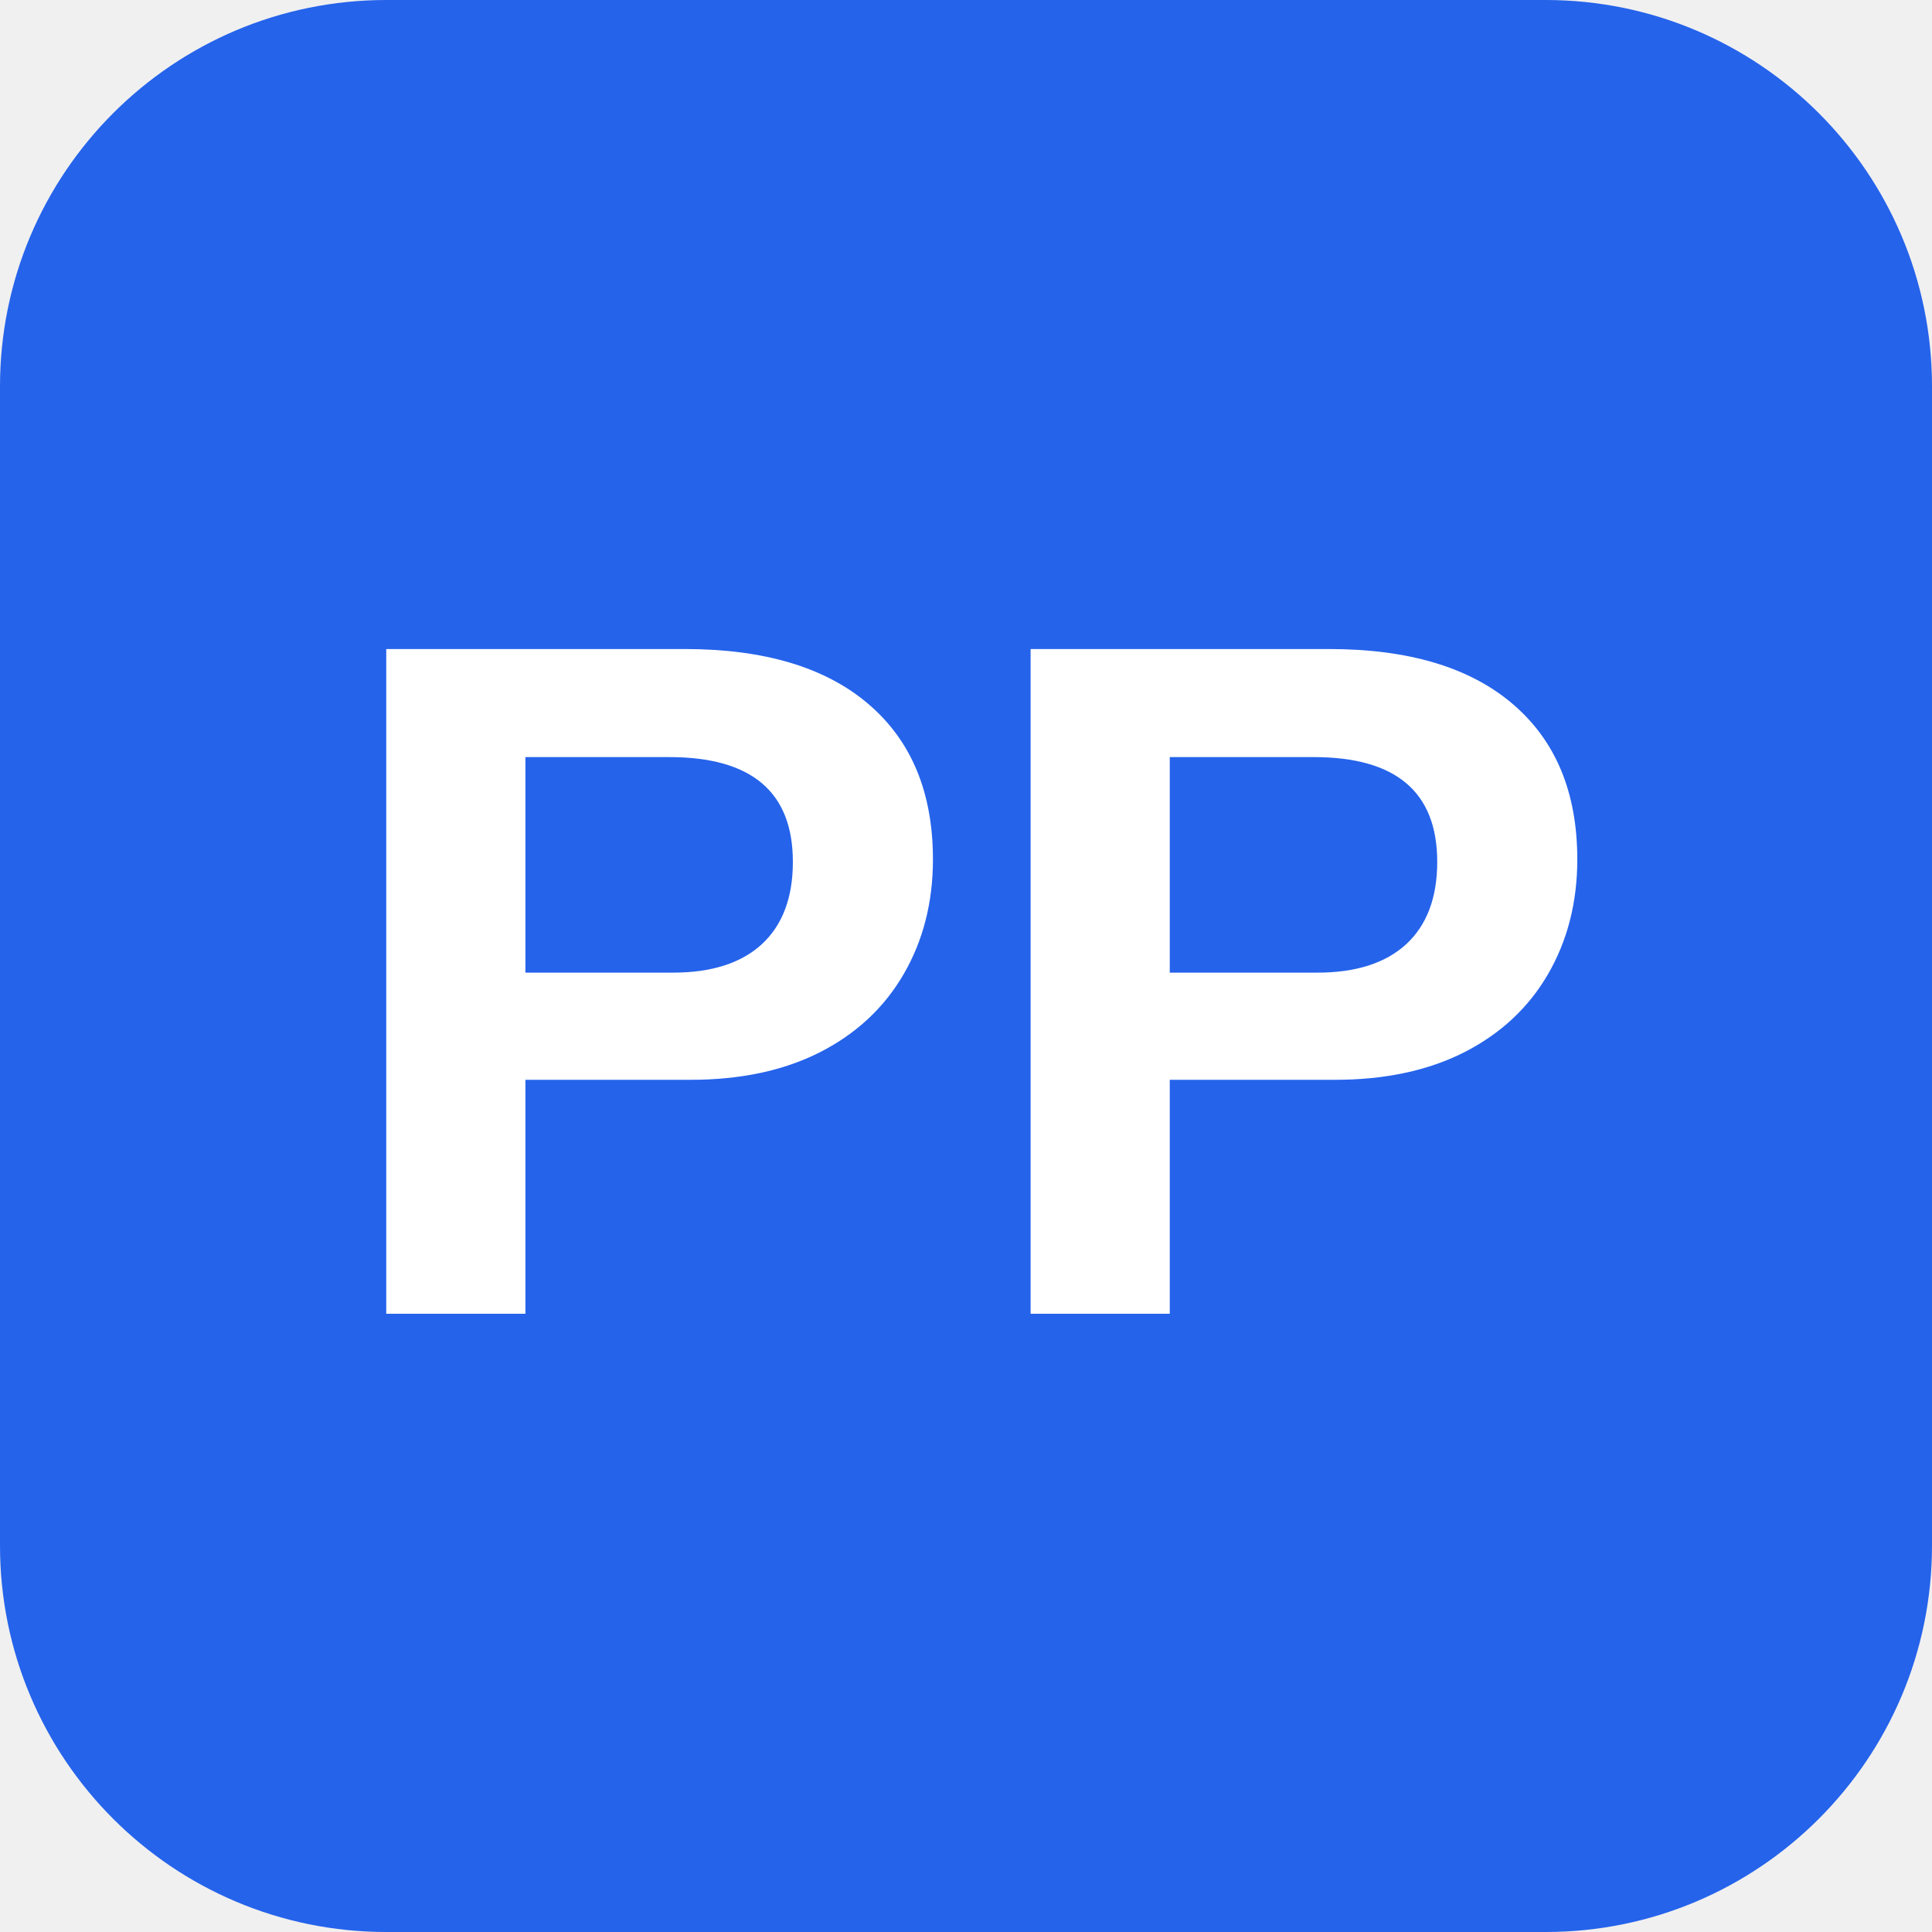
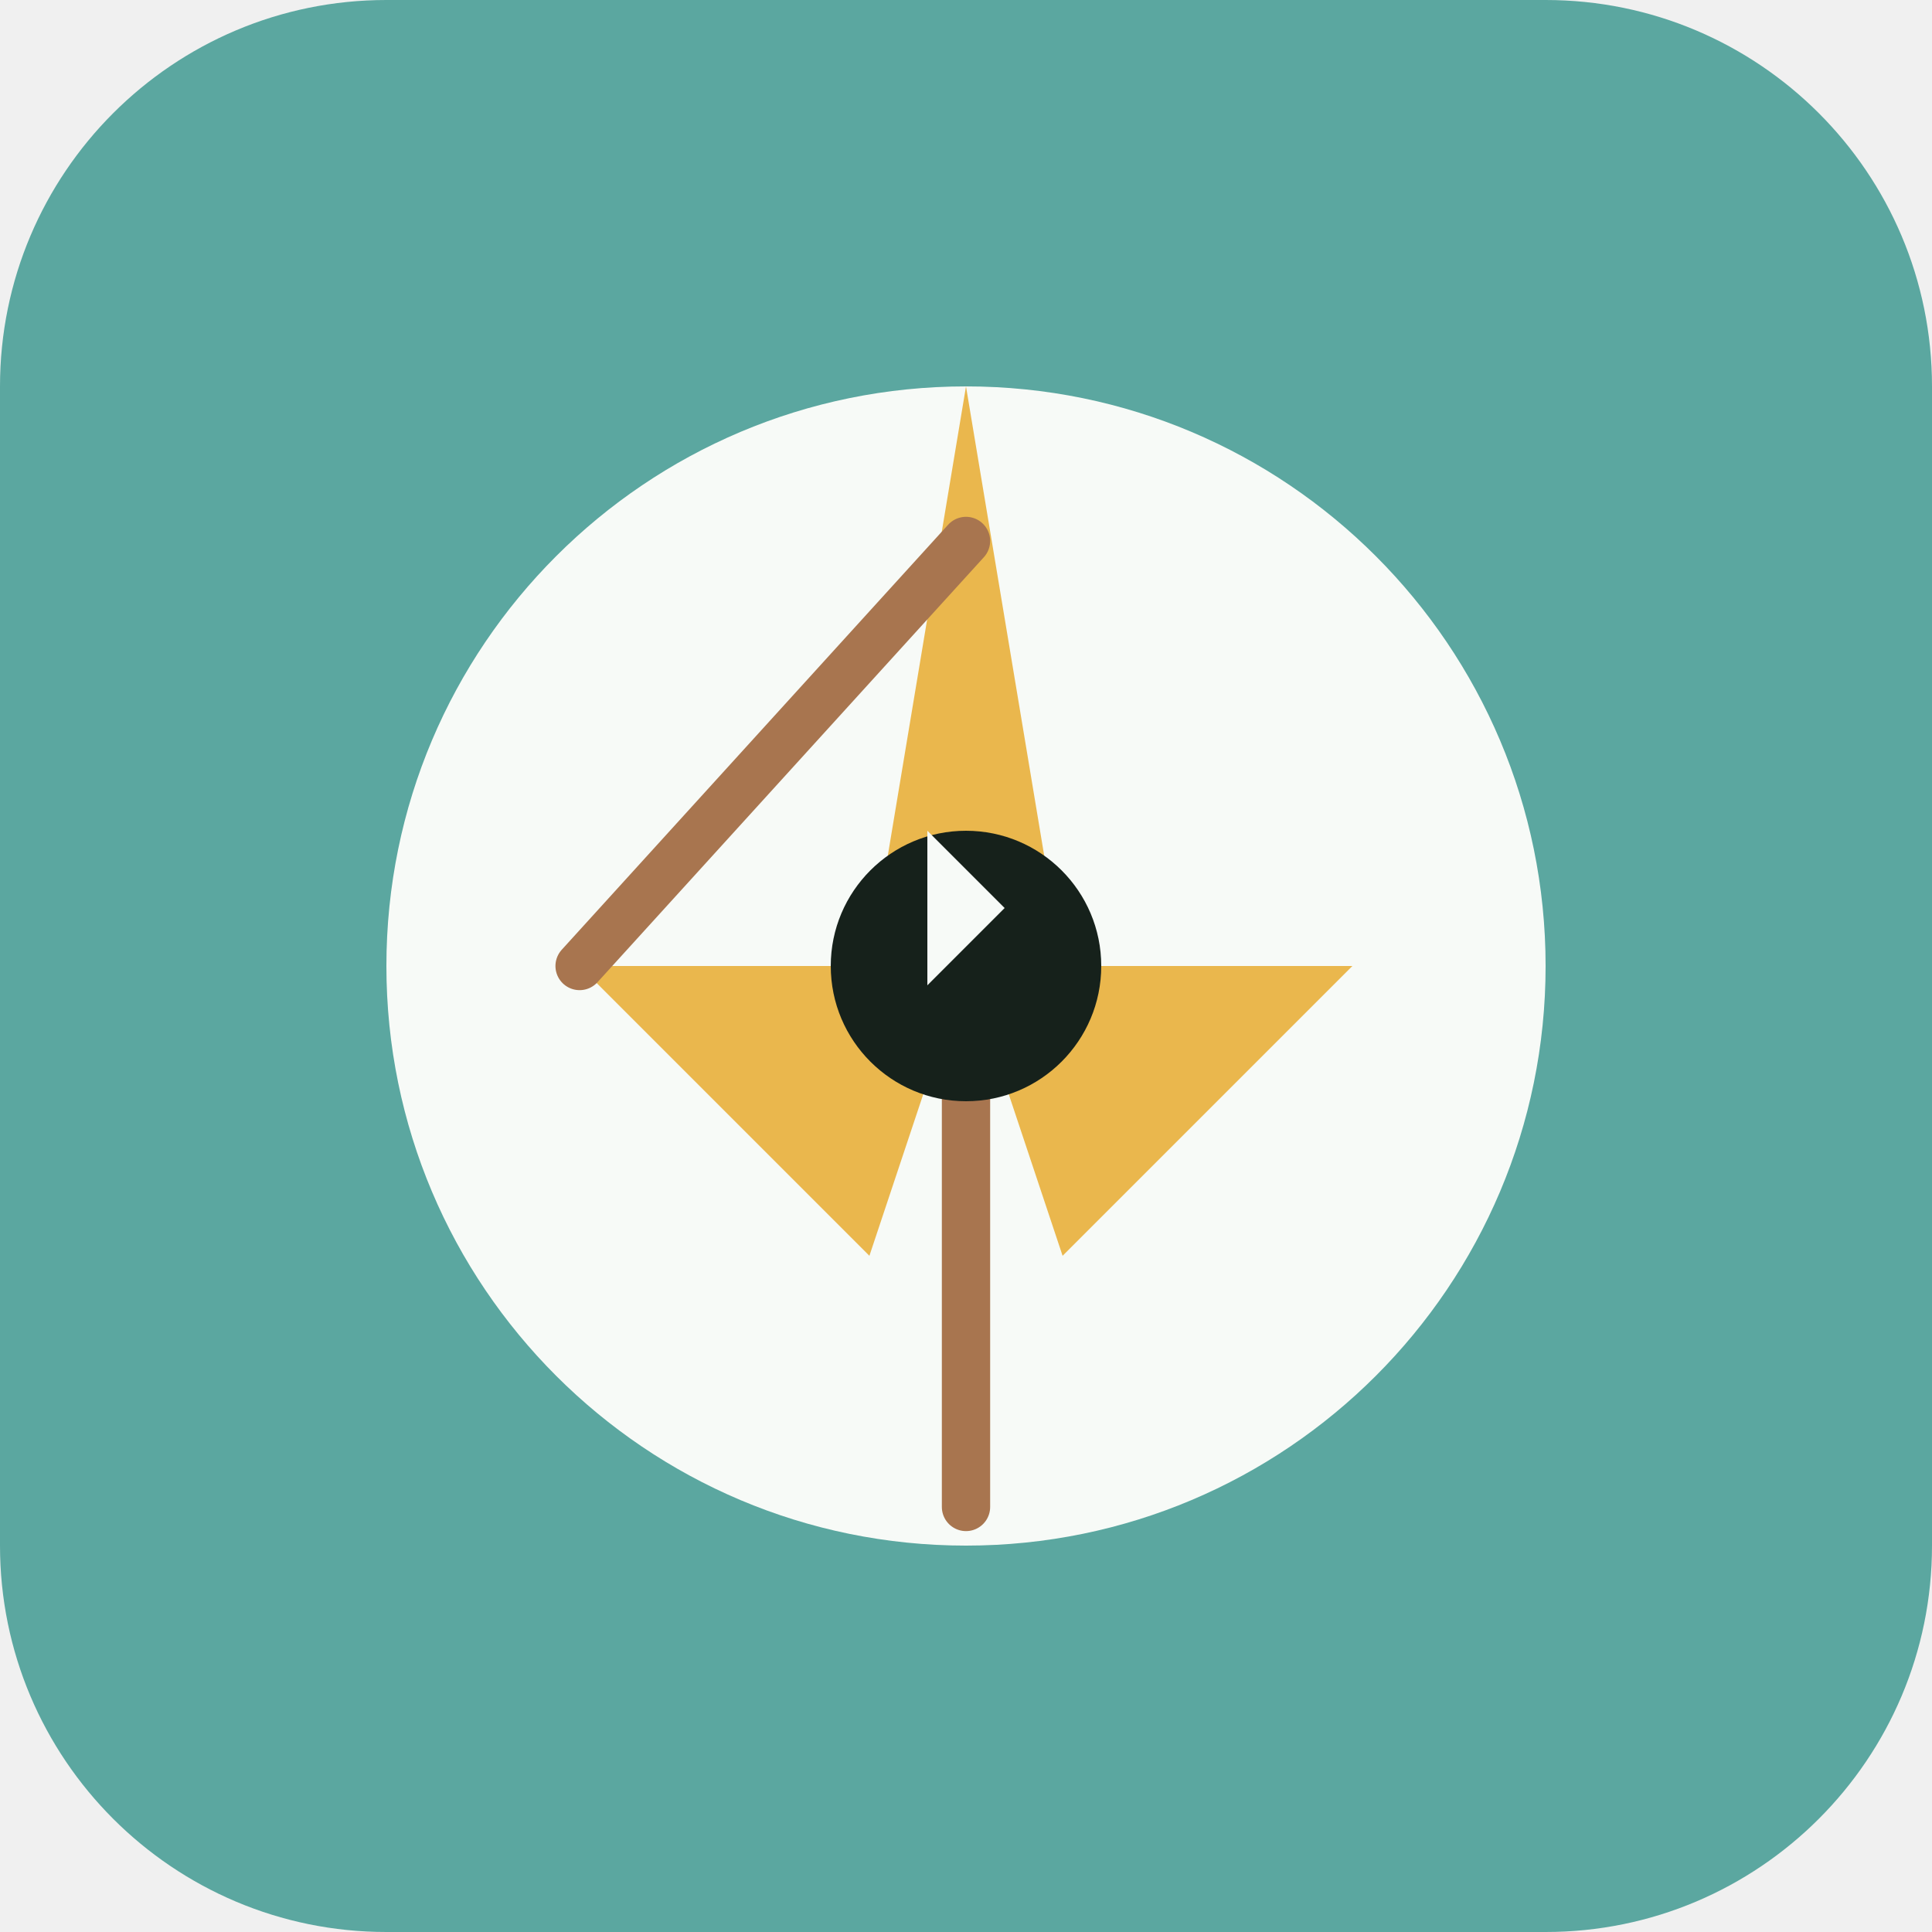
<svg xmlns="http://www.w3.org/2000/svg" viewBox="0 0 100 100">
-   <rect width="100" height="100" rx="20" fill="#2563eb" />
-   <text x="50" y="68" font-family="Arial,sans-serif" font-size="50" font-weight="bold" fill="white" text-anchor="middle">PP</text>
+   <rect width="100" height="100" rx="20" fill="#5BA7A0" />
+   <circle cx="50" cy="50" r="30" fill="#F7FAF7" />
+   <path d="M50 20 L55 50 L50 55 L45 50 Z" fill="#EAB74D" />
+   <path d="M50 50 L70 50 L55 65 Z" fill="#EAB74D" />
+   <path d="M50 50 L30 50 L45 65 Z" fill="#EAB74D" />
+   <path d="M50 50 L50 78" stroke="#A8754F" stroke-width="2.5" stroke-linecap="round" />
+   <path d="M30 50 L50 28" stroke="#A8754F" stroke-width="2.5" stroke-linecap="round" />
+   <circle cx="50" cy="50" r="7" fill="#16211B" />
+   <path d="M48 43 L52 47 L48 51 Z" fill="#F7FAF7" />
</svg>
